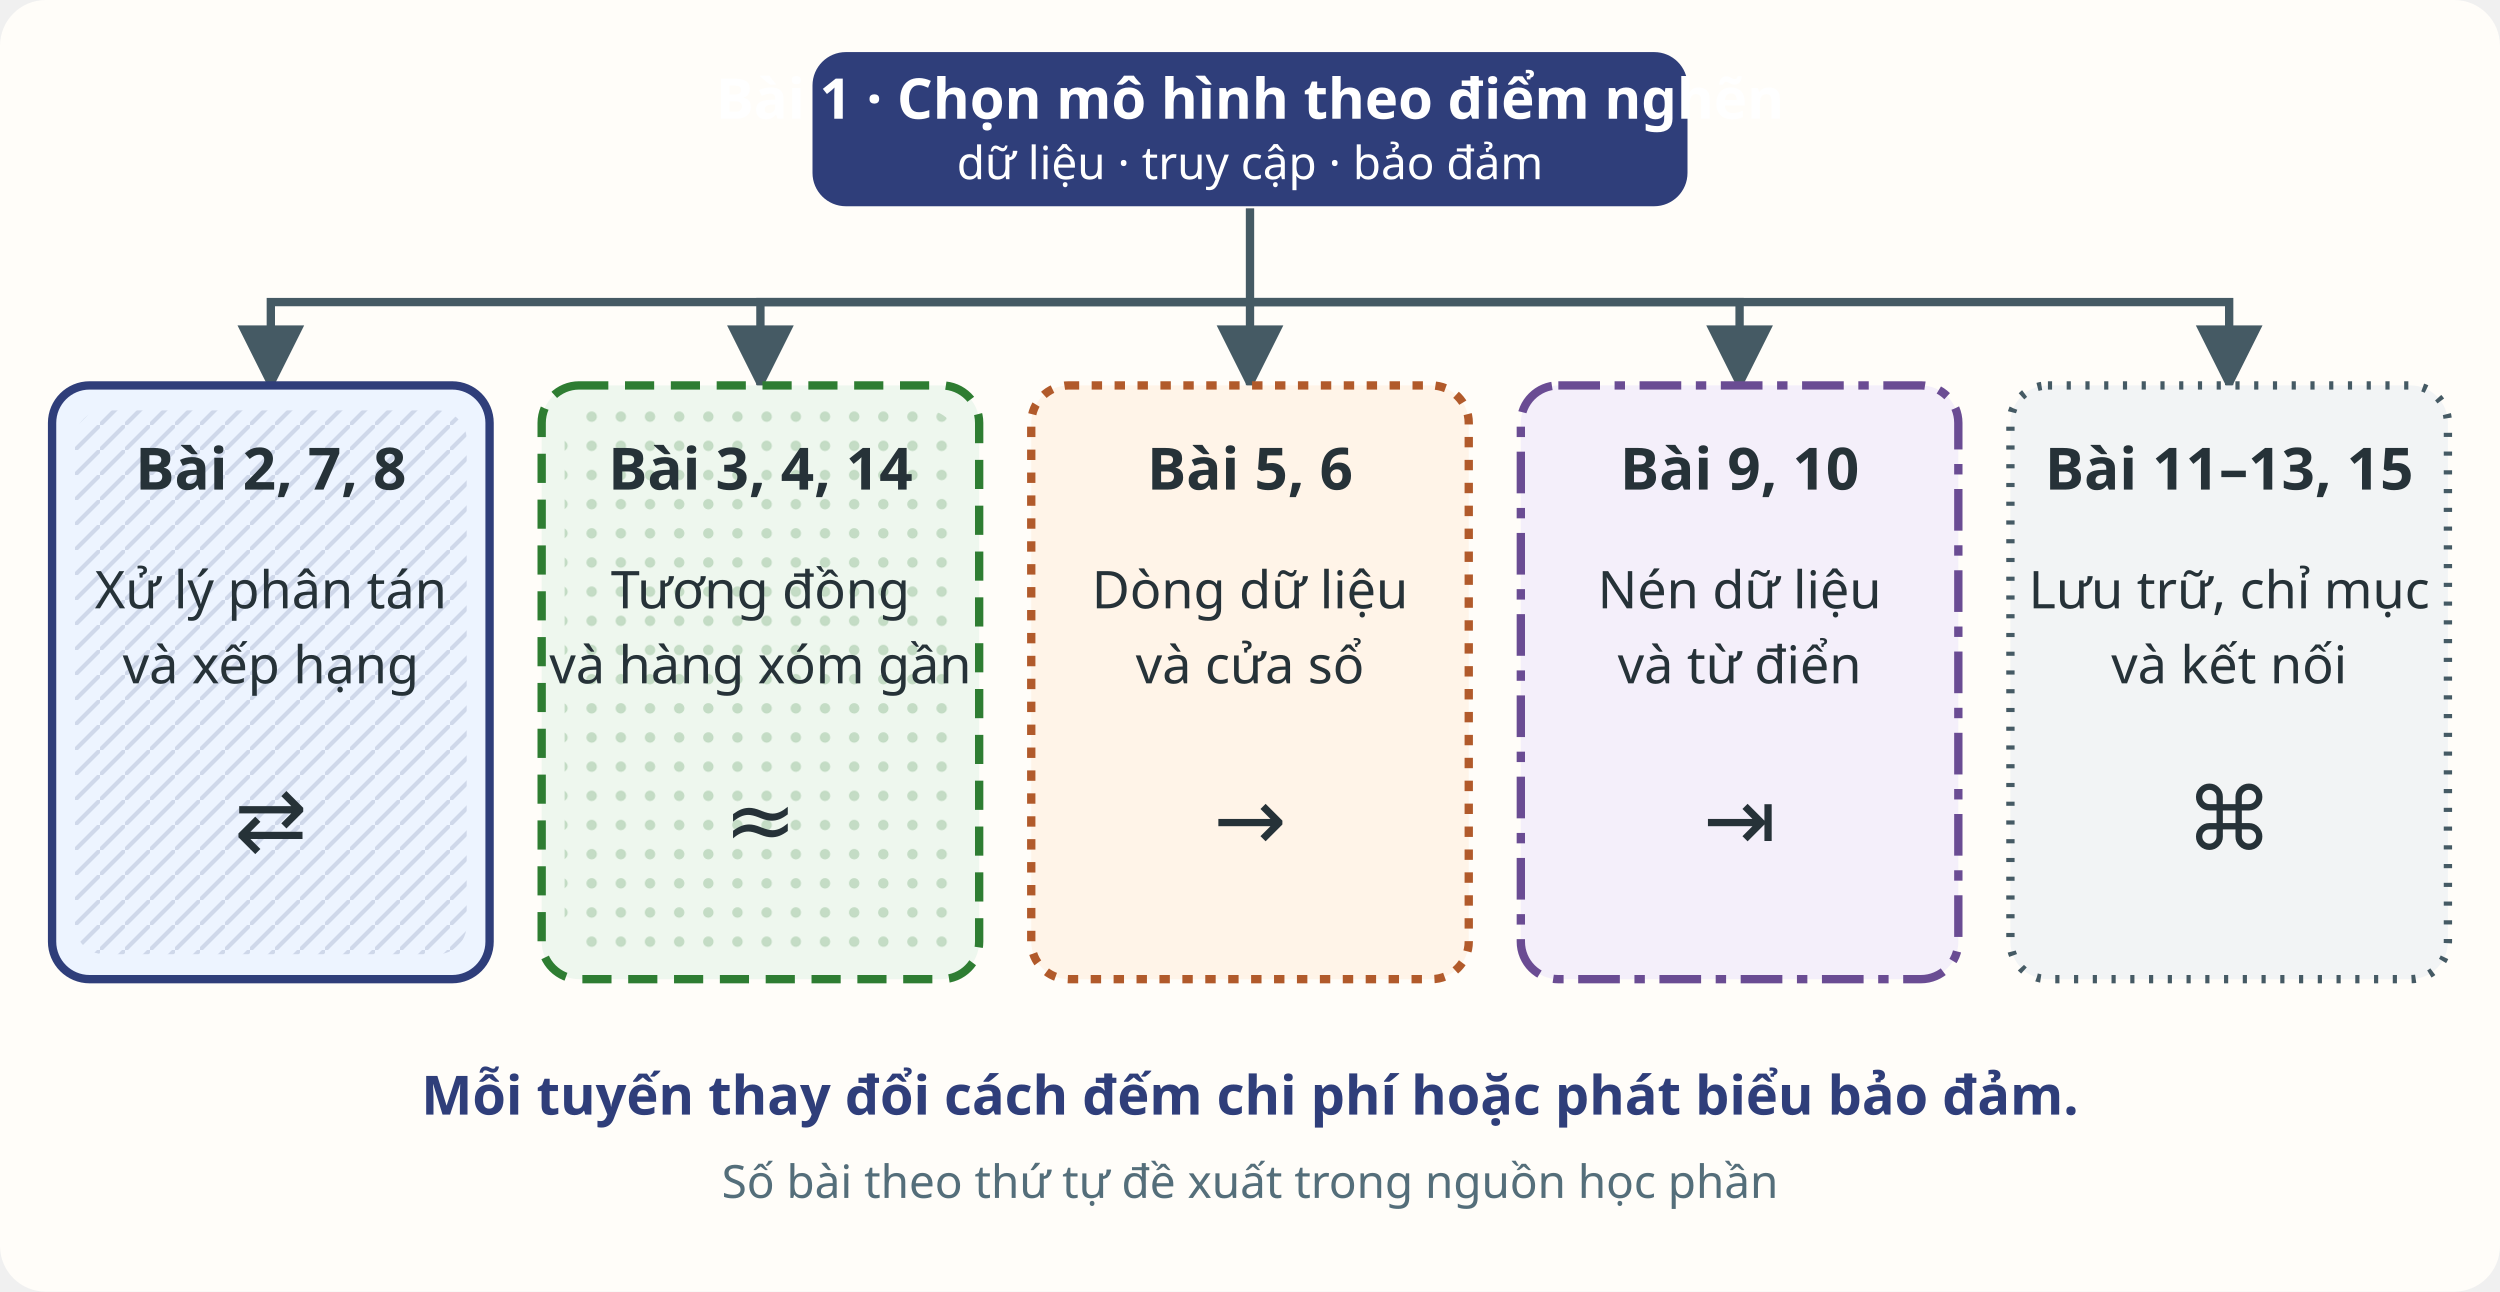
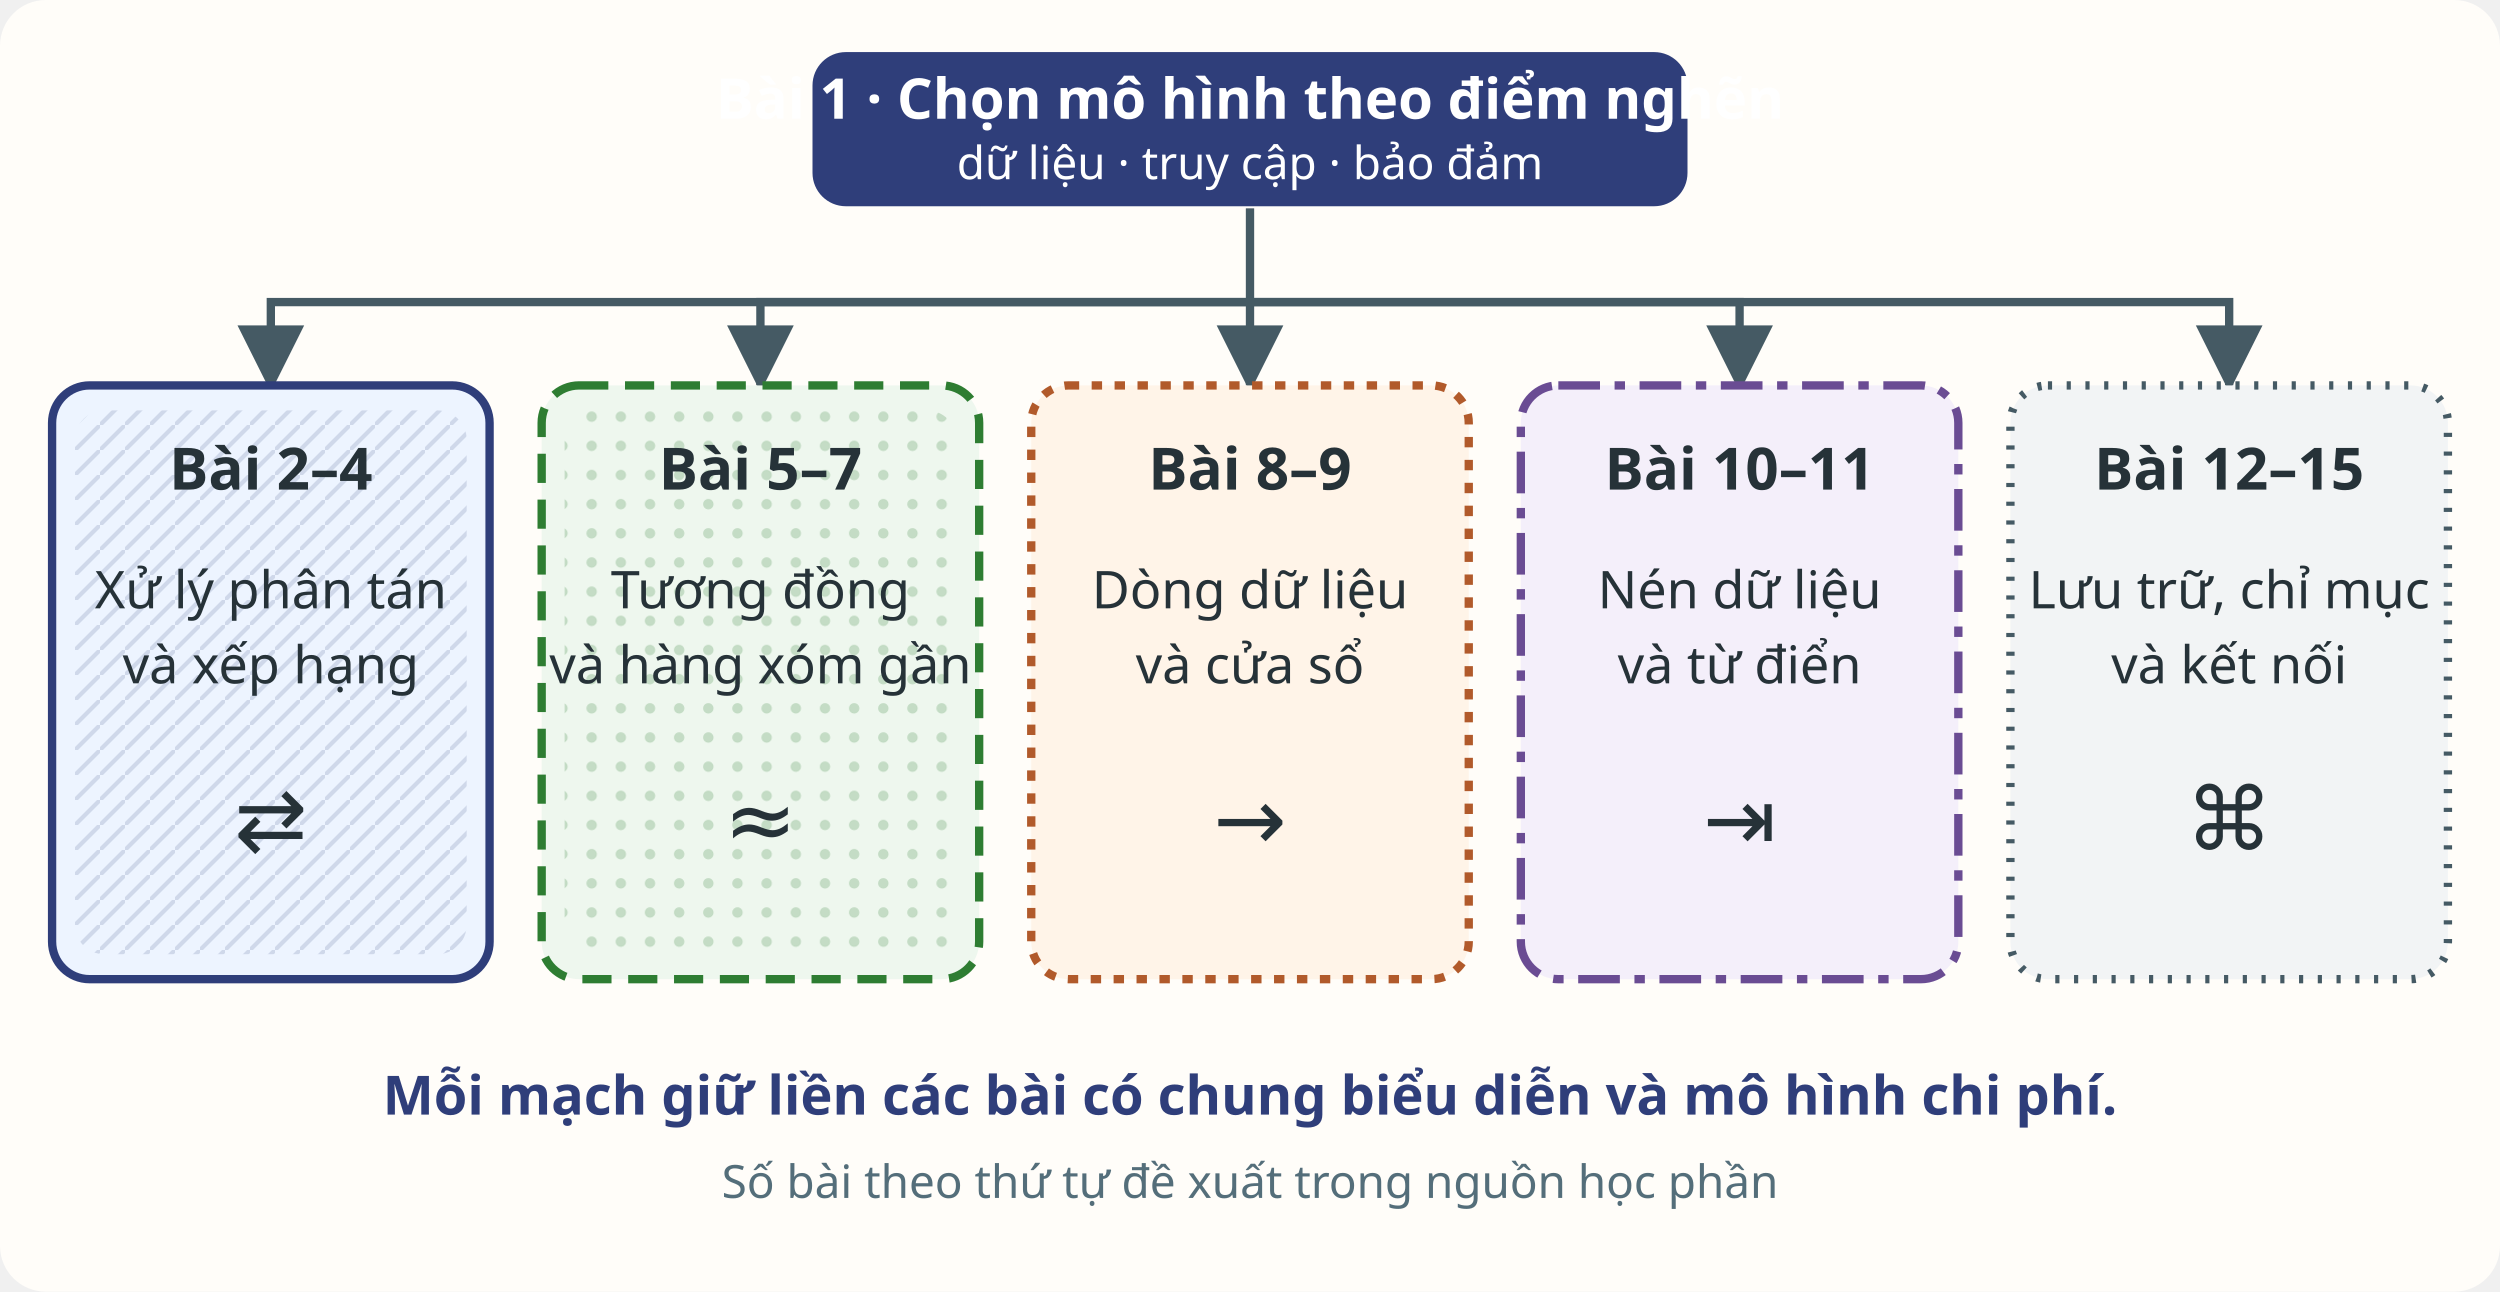
<svg xmlns="http://www.w3.org/2000/svg" viewBox="0 0 1200 620" role="img" aria-labelledby="title desc">
  <defs>
    <marker id="arr" viewBox="0 0 10 10" refX="9" refY="5" markerWidth="8" markerHeight="8" orient="auto">
      <path d="M0 0l10 5-10 5z" fill="#455a64" />
    </marker>
    <pattern id="stripe" width="12" height="12" patternUnits="userSpaceOnUse">
      <path d="M0 12L12 0" stroke="#2f3e7a" stroke-width="2" />
    </pattern>
    <pattern id="dot" width="14" height="14" patternUnits="userSpaceOnUse">
      <circle cx="4" cy="4" r="2.5" fill="#2e7d32" />
    </pattern>
  </defs>
  <rect width="1200" height="620" rx="22" fill="#fffdf9" />
  <rect x="390" y="25" width="420" height="74" rx="16" fill="#2f3e7a" />
  <text x="600" y="57" font-family="sans-serif" font-size="27" text-anchor="middle" font-weight="700" fill="white">Bài 1 · Chọn mô hình theo điểm nghẽn</text>
  <text x="600" y="86" font-family="sans-serif" font-size="22" text-anchor="middle" fill="white">dữ liệu · truy cập · bảo đảm</text>
  <g stroke="#455a64" stroke-width="4" fill="none" marker-end="url(#arr)">
    <path d="M600 100V145H130V185" />
    <path d="M600 145H365V185" />
    <path d="M600 145V185" />
    <path d="M600 145H835V185" />
    <path d="M600 145H1070V185" />
  </g>
  <g font-family="sans-serif" text-anchor="middle">
    <g stroke-width="4">
      <rect x="25" y="185" width="210" height="285" rx="18" fill="#edf4ff" stroke="#2f3e7a" />
      <rect x="260" y="185" width="210" height="285" rx="18" fill="#eef7ee" stroke="#2e7d32" stroke-dasharray="14 8" />
      <rect x="495" y="185" width="210" height="285" rx="18" fill="#fff4e8" stroke="#b15a2b" stroke-dasharray="5 6" />
      <rect x="730" y="185" width="210" height="285" rx="18" fill="#f4effa" stroke="#6a4c93" stroke-dasharray="20 7 5 7" />
      <rect x="965" y="185" width="210" height="285" rx="18" fill="#f2f4f5" stroke="#455a64" stroke-dasharray="2 7" />
    </g>
    <rect x="36" y="197" width="188" height="261" rx="14" fill="url(#stripe)" fill-opacity=".16" />
    <rect x="271" y="197" width="188" height="261" rx="14" fill="url(#dot)" fill-opacity=".22" />
    <g fill="#263238">
-       <text x="130" y="235" font-size="28" font-weight="700">Bài 2, 7, 8</text>
+       <text x="130" y="235" font-size="28" font-weight="700">Bài 2–4</text>
      <text x="130" y="292" font-size="25">Xử lý phân tán</text>
      <text x="130" y="328" font-size="25">và xếp hạng</text>
      <text x="130" y="408" font-size="42">⇄</text>
-       <text x="365" y="235" font-size="28" font-weight="700">Bài 3, 4, 14</text>
+       <text x="365" y="235" font-size="28" font-weight="700">Bài 5–7</text>
      <text x="365" y="292" font-size="25">Tương đồng</text>
      <text x="365" y="328" font-size="25">và hàng xóm gần</text>
      <text x="365" y="408" font-size="42">≈</text>
-       <text x="600" y="235" font-size="28" font-weight="700">Bài 5, 6</text>
+       <text x="600" y="235" font-size="28" font-weight="700">Bài 8–9</text>
      <text x="600" y="292" font-size="25">Dòng dữ liệu</text>
      <text x="600" y="328" font-size="25">và cửa sổ</text>
      <text x="600" y="408" font-size="42">→</text>
-       <text x="835" y="235" font-size="28" font-weight="700">Bài 9, 10</text>
+       <text x="835" y="235" font-size="28" font-weight="700">Bài 10–11</text>
      <text x="835" y="292" font-size="25">Nén dữ liệu</text>
      <text x="835" y="328" font-size="25">và từ điển</text>
      <text x="835" y="408" font-size="42">⇥</text>
-       <text x="1070" y="235" font-size="28" font-weight="700">Bài 11–13, 15</text>
+       <text x="1070" y="235" font-size="28" font-weight="700">Bài 12–15</text>
      <text x="1070" y="292" font-size="25">Lưu trữ, chỉ mục</text>
      <text x="1070" y="328" font-size="25">và kết nối</text>
      <text x="1070" y="408" font-size="42">⌘</text>
    </g>
-     <text x="600" y="535" font-size="26" font-weight="700" fill="#2f3e7a">Mỗi tuyến thay đổi cách đếm chi phí hoặc phát biểu bảo đảm.</text>
+     <text x="600" y="535" font-size="26" font-weight="700" fill="#2f3e7a">Mỗi mạch giữ liền các bài có chung biểu diễn và mô hình chi phí.</text>
    <text x="600" y="575" font-size="22" fill="#546e7a">Số bài theo thứ tự đề xuất trong nguồn học phần</text>
  </g>
</svg>
